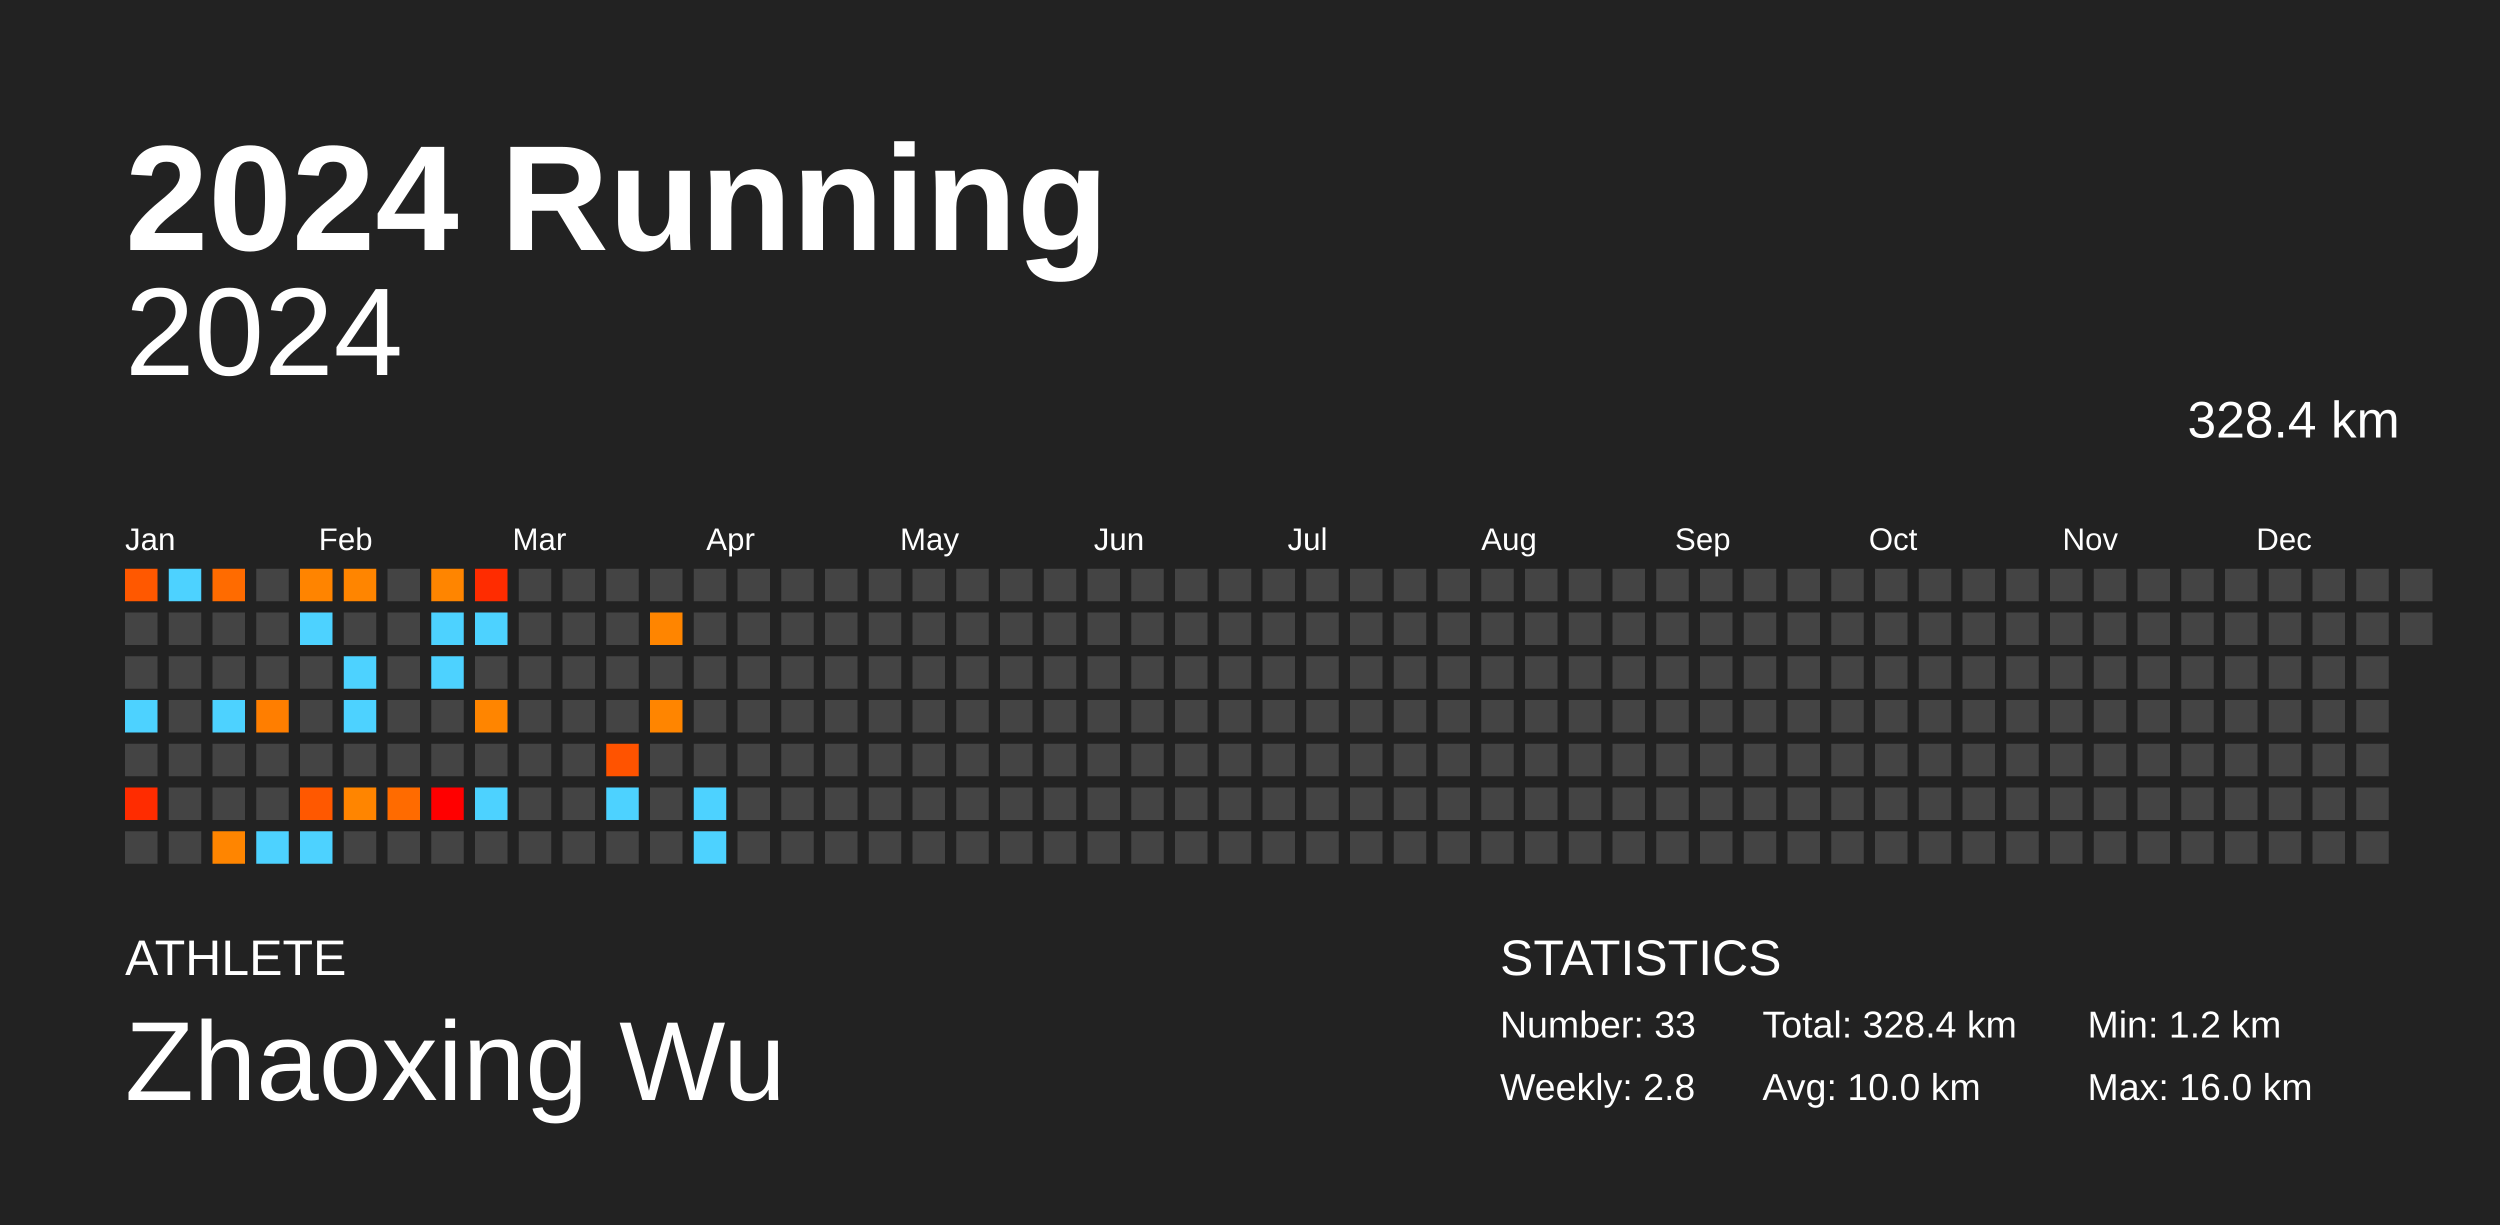
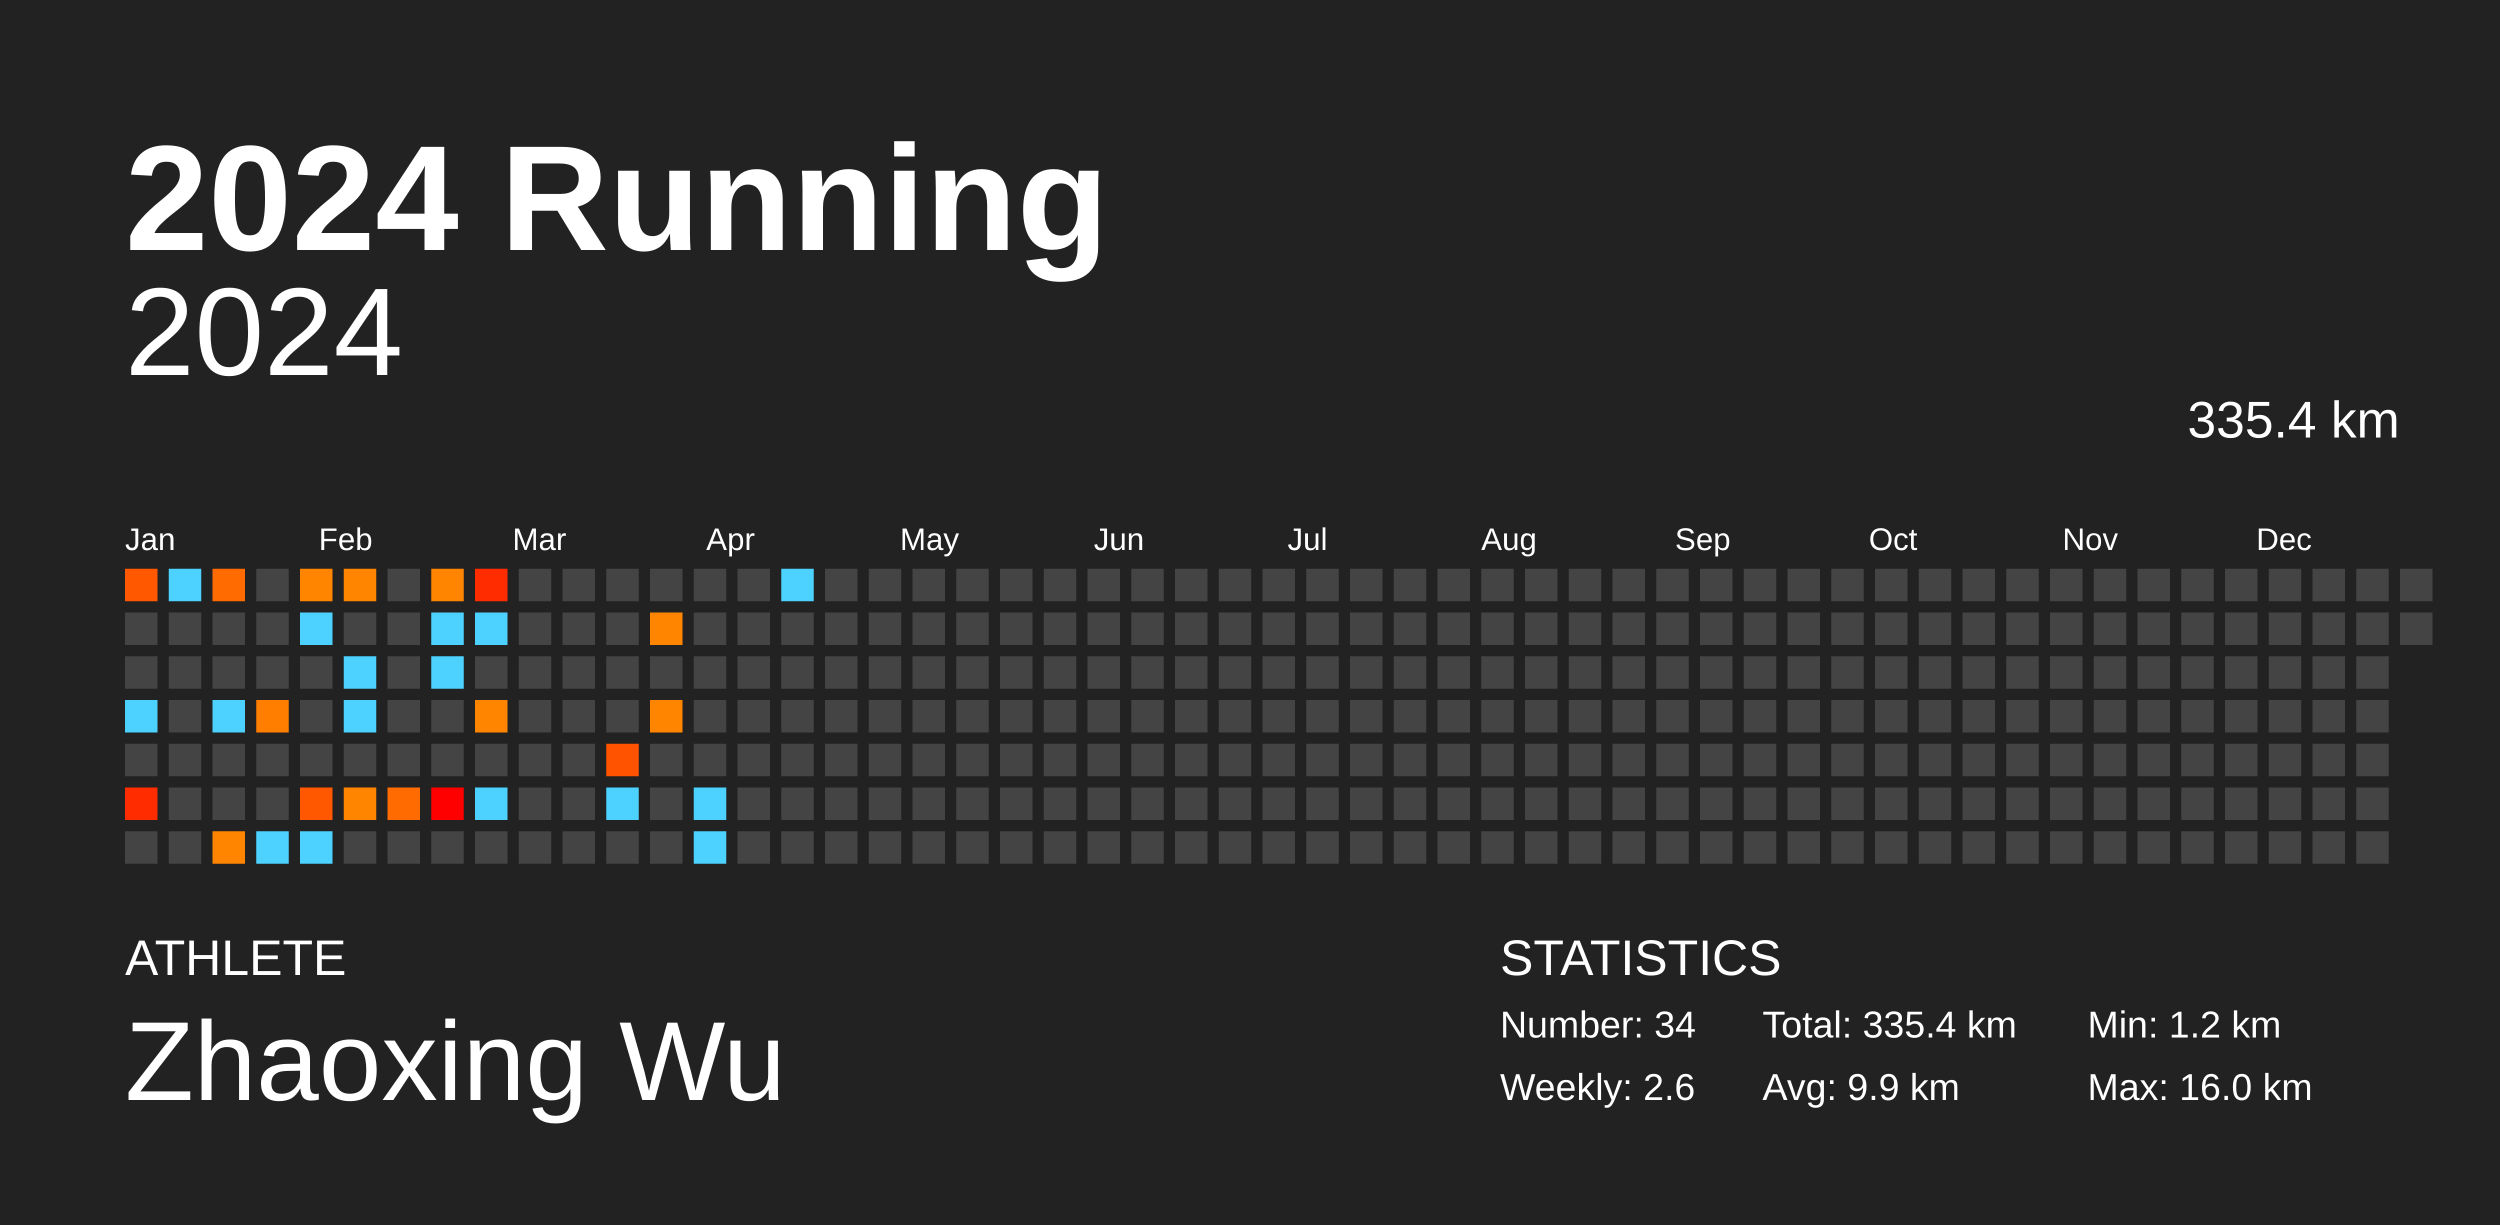
<svg xmlns="http://www.w3.org/2000/svg" baseProfile="full" height="98mm" version="1.1" viewBox="0,0,200,98" width="200mm">
  <defs />
  <rect fill="#222222" height="98" width="200" x="0" y="0" />
  <text fill="#FFFFFF" style="font-size:12px; font-family:Arial; font-weight:bold;" x="10" y="20">2024 Running</text>
  <text fill="#FFFFFF" style="font-size:4px; font-family:Arial" x="10" y="78">ATHLETE</text>
  <text fill="#FFFFFF" style="font-size:9px; font-family:Arial" x="10" y="88">Zhaoxing Wu</text>
  <text fill="#FFFFFF" style="font-size:4px; font-family:Arial" x="120" y="78">STATISTICS</text>
-   <text fill="#FFFFFF" style="font-size:3px; font-family:Arial" x="120" y="83">Number: 33</text>
-   <text fill="#FFFFFF" style="font-size:3px; font-family:Arial" x="120" y="88">Weekly: 2.8</text>
-   <text fill="#FFFFFF" style="font-size:3px; font-family:Arial" x="141" y="83">Total: 328.4 km</text>
-   <text fill="#FFFFFF" style="font-size:3px; font-family:Arial" x="141" y="88">Avg: 10.0 km</text>
+   <text fill="#FFFFFF" style="font-size:3px; font-family:Arial" x="120" y="83">Number: 34</text>
+   <text fill="#FFFFFF" style="font-size:3px; font-family:Arial" x="120" y="88">Weekly: 2.6</text>
+   <text fill="#FFFFFF" style="font-size:3px; font-family:Arial" x="141" y="83">Total: 335.4 km</text>
+   <text fill="#FFFFFF" style="font-size:3px; font-family:Arial" x="141" y="88">Avg: 9.9 km</text>
  <text fill="#FFFFFF" style="font-size:3px; font-family:Arial" x="167" y="83">Min: 1.2 km</text>
  <text fill="#FFFFFF" style="font-size:3px; font-family:Arial" x="167" y="88">Max: 16.0 km</text>
  <text alignment-baseline="hanging" fill="#FFFFFF" style="font-size:10.0px; font-family:Arial;" x="10" y="30">2024</text>
-   <text alignment-baseline="hanging" fill="#FFFFFF" style="font-size:4.125px; font-family:Arial;" x="175" y="35">328.4 km</text>
+   <text alignment-baseline="hanging" fill="#FFFFFF" style="font-size:4.125px; font-family:Arial;" x="175" y="35">335.4 km</text>
  <text fill="#FFFFFF" style="font-size:2.5px; font-family:Arial" x="10.0" y="44">Jan</text>
  <text fill="#FFFFFF" style="font-size:2.5px; font-family:Arial" x="25.5" y="44">Feb</text>
  <text fill="#FFFFFF" style="font-size:2.5px; font-family:Arial" x="41.0" y="44">Mar</text>
  <text fill="#FFFFFF" style="font-size:2.5px; font-family:Arial" x="56.5" y="44">Apr</text>
  <text fill="#FFFFFF" style="font-size:2.5px; font-family:Arial" x="72.0" y="44">May</text>
  <text fill="#FFFFFF" style="font-size:2.5px; font-family:Arial" x="87.5" y="44">Jun</text>
  <text fill="#FFFFFF" style="font-size:2.5px; font-family:Arial" x="103.0" y="44">Jul</text>
  <text fill="#FFFFFF" style="font-size:2.5px; font-family:Arial" x="118.5" y="44">Aug</text>
  <text fill="#FFFFFF" style="font-size:2.5px; font-family:Arial" x="134.0" y="44">Sep</text>
  <text fill="#FFFFFF" style="font-size:2.5px; font-family:Arial" x="149.5" y="44">Oct</text>
  <text fill="#FFFFFF" style="font-size:2.5px; font-family:Arial" x="165.0" y="44">Nov</text>
  <text fill="#FFFFFF" style="font-size:2.5px; font-family:Arial" x="180.5" y="44">Dec</text>
  <rect fill="#ff5800" height="2.6" width="2.6" x="10.0" y="45.5" />
  <rect fill="#444444" height="2.6" width="2.6" x="10.0" y="49.0" />
  <rect fill="#444444" height="2.6" width="2.6" x="10.0" y="52.5" />
  <rect fill="#4dd2ff" height="2.6" width="2.6" x="10.0" y="56.0" />
  <rect fill="#444444" height="2.6" width="2.6" x="10.0" y="59.5" />
  <rect fill="#ff2c00" height="2.6" width="2.6" x="10.0" y="63.0" />
  <rect fill="#444444" height="2.6" width="2.6" x="10.0" y="66.5" />
  <rect fill="#4dd2ff" height="2.6" width="2.6" x="13.5" y="45.5" />
  <rect fill="#444444" height="2.6" width="2.6" x="13.5" y="49.0" />
  <rect fill="#444444" height="2.6" width="2.6" x="13.5" y="52.5" />
  <rect fill="#444444" height="2.6" width="2.6" x="13.5" y="56.0" />
  <rect fill="#444444" height="2.6" width="2.6" x="13.5" y="59.5" />
  <rect fill="#444444" height="2.6" width="2.6" x="13.5" y="63.0" />
  <rect fill="#444444" height="2.6" width="2.6" x="13.5" y="66.5" />
  <rect fill="#ff6b00" height="2.6" width="2.6" x="17.0" y="45.5" />
  <rect fill="#444444" height="2.6" width="2.6" x="17.0" y="49.0" />
  <rect fill="#444444" height="2.6" width="2.6" x="17.0" y="52.5" />
  <rect fill="#4dd2ff" height="2.6" width="2.6" x="17.0" y="56.0" />
  <rect fill="#444444" height="2.6" width="2.6" x="17.0" y="59.5" />
  <rect fill="#444444" height="2.6" width="2.6" x="17.0" y="63.0" />
  <rect fill="#ff8500" height="2.6" width="2.6" x="17.0" y="66.5" />
  <rect fill="#444444" height="2.6" width="2.6" x="20.5" y="45.5" />
  <rect fill="#444444" height="2.6" width="2.6" x="20.5" y="49.0" />
  <rect fill="#444444" height="2.6" width="2.6" x="20.5" y="52.5" />
  <rect fill="#ff7e00" height="2.6" width="2.6" x="20.5" y="56.0" />
  <rect fill="#444444" height="2.6" width="2.6" x="20.5" y="59.5" />
  <rect fill="#444444" height="2.6" width="2.6" x="20.5" y="63.0" />
  <rect fill="#4dd2ff" height="2.6" width="2.6" x="20.5" y="66.5" />
  <rect fill="#ff8400" height="2.6" width="2.6" x="24.0" y="45.5" />
  <rect fill="#4dd2ff" height="2.6" width="2.6" x="24.0" y="49.0" />
  <rect fill="#444444" height="2.6" width="2.6" x="24.0" y="52.5" />
  <rect fill="#444444" height="2.6" width="2.6" x="24.0" y="56.0" />
  <rect fill="#444444" height="2.6" width="2.6" x="24.0" y="59.5" />
  <rect fill="#ff5800" height="2.6" width="2.6" x="24.0" y="63.0" />
  <rect fill="#4dd2ff" height="2.6" width="2.6" x="24.0" y="66.5" />
  <rect fill="#ff8500" height="2.6" width="2.6" x="27.5" y="45.5" />
  <rect fill="#444444" height="2.6" width="2.6" x="27.5" y="49.0" />
  <rect fill="#4dd2ff" height="2.6" width="2.6" x="27.5" y="52.5" />
  <rect fill="#4dd2ff" height="2.6" width="2.6" x="27.5" y="56.0" />
  <rect fill="#444444" height="2.6" width="2.6" x="27.5" y="59.5" />
  <rect fill="#ff8500" height="2.6" width="2.6" x="27.5" y="63.0" />
  <rect fill="#444444" height="2.6" width="2.6" x="27.5" y="66.5" />
  <rect fill="#444444" height="2.6" width="2.6" x="31.0" y="45.5" />
  <rect fill="#444444" height="2.6" width="2.6" x="31.0" y="49.0" />
  <rect fill="#444444" height="2.6" width="2.6" x="31.0" y="52.5" />
  <rect fill="#444444" height="2.6" width="2.6" x="31.0" y="56.0" />
  <rect fill="#444444" height="2.6" width="2.6" x="31.0" y="59.5" />
  <rect fill="#ff6b00" height="2.6" width="2.6" x="31.0" y="63.0" />
  <rect fill="#444444" height="2.6" width="2.6" x="31.0" y="66.5" />
  <rect fill="#ff8500" height="2.6" width="2.6" x="34.5" y="45.5" />
  <rect fill="#4dd2ff" height="2.6" width="2.6" x="34.5" y="49.0" />
  <rect fill="#4dd2ff" height="2.6" width="2.6" x="34.5" y="52.5" />
  <rect fill="#444444" height="2.6" width="2.6" x="34.5" y="56.0" />
  <rect fill="#444444" height="2.6" width="2.6" x="34.5" y="59.5" />
  <rect fill="#ff0000" height="2.6" width="2.6" x="34.5" y="63.0" />
  <rect fill="#444444" height="2.6" width="2.6" x="34.5" y="66.5" />
  <rect fill="#ff2c00" height="2.6" width="2.6" x="38.0" y="45.5" />
  <rect fill="#4dd2ff" height="2.6" width="2.6" x="38.0" y="49.0" />
  <rect fill="#444444" height="2.6" width="2.6" x="38.0" y="52.5" />
  <rect fill="#ff8500" height="2.6" width="2.6" x="38.0" y="56.0" />
  <rect fill="#444444" height="2.6" width="2.6" x="38.0" y="59.5" />
  <rect fill="#4dd2ff" height="2.6" width="2.6" x="38.0" y="63.0" />
  <rect fill="#444444" height="2.6" width="2.6" x="38.0" y="66.5" />
  <rect fill="#444444" height="2.6" width="2.6" x="41.5" y="45.5" />
  <rect fill="#444444" height="2.6" width="2.6" x="41.5" y="49.0" />
  <rect fill="#444444" height="2.6" width="2.6" x="41.5" y="52.5" />
  <rect fill="#444444" height="2.6" width="2.6" x="41.5" y="56.0" />
  <rect fill="#444444" height="2.6" width="2.6" x="41.5" y="59.5" />
  <rect fill="#444444" height="2.6" width="2.6" x="41.5" y="63.0" />
  <rect fill="#444444" height="2.6" width="2.6" x="41.5" y="66.5" />
  <rect fill="#444444" height="2.6" width="2.6" x="45.0" y="45.5" />
  <rect fill="#444444" height="2.6" width="2.6" x="45.0" y="49.0" />
  <rect fill="#444444" height="2.6" width="2.6" x="45.0" y="52.5" />
  <rect fill="#444444" height="2.6" width="2.6" x="45.0" y="56.0" />
  <rect fill="#444444" height="2.6" width="2.6" x="45.0" y="59.5" />
  <rect fill="#444444" height="2.6" width="2.6" x="45.0" y="63.0" />
  <rect fill="#444444" height="2.6" width="2.6" x="45.0" y="66.5" />
  <rect fill="#444444" height="2.6" width="2.6" x="48.5" y="45.5" />
  <rect fill="#444444" height="2.6" width="2.6" x="48.5" y="49.0" />
  <rect fill="#444444" height="2.6" width="2.6" x="48.5" y="52.5" />
  <rect fill="#444444" height="2.6" width="2.6" x="48.5" y="56.0" />
  <rect fill="#ff5300" height="2.6" width="2.6" x="48.5" y="59.5" />
  <rect fill="#4dd2ff" height="2.6" width="2.6" x="48.5" y="63.0" />
  <rect fill="#444444" height="2.6" width="2.6" x="48.5" y="66.5" />
  <rect fill="#444444" height="2.6" width="2.6" x="52.0" y="45.5" />
  <rect fill="#ff8500" height="2.6" width="2.6" x="52.0" y="49.0" />
  <rect fill="#444444" height="2.6" width="2.6" x="52.0" y="52.5" />
  <rect fill="#ff8500" height="2.6" width="2.6" x="52.0" y="56.0" />
  <rect fill="#444444" height="2.6" width="2.6" x="52.0" y="59.5" />
  <rect fill="#444444" height="2.6" width="2.6" x="52.0" y="63.0" />
  <rect fill="#444444" height="2.6" width="2.6" x="52.0" y="66.5" />
  <rect fill="#444444" height="2.6" width="2.6" x="55.5" y="45.5" />
  <rect fill="#444444" height="2.6" width="2.6" x="55.5" y="49.0" />
  <rect fill="#444444" height="2.6" width="2.6" x="55.5" y="52.5" />
  <rect fill="#444444" height="2.6" width="2.6" x="55.5" y="56.0" />
  <rect fill="#444444" height="2.6" width="2.6" x="55.5" y="59.5" />
  <rect fill="#4dd2ff" height="2.6" width="2.6" x="55.5" y="63.0" />
  <rect fill="#4dd2ff" height="2.6" width="2.6" x="55.5" y="66.5" />
  <rect fill="#444444" height="2.6" width="2.6" x="59.0" y="45.5" />
  <rect fill="#444444" height="2.6" width="2.6" x="59.0" y="49.0" />
  <rect fill="#444444" height="2.6" width="2.6" x="59.0" y="52.5" />
  <rect fill="#444444" height="2.6" width="2.6" x="59.0" y="56.0" />
  <rect fill="#444444" height="2.6" width="2.6" x="59.0" y="59.5" />
  <rect fill="#444444" height="2.6" width="2.6" x="59.0" y="63.0" />
  <rect fill="#444444" height="2.6" width="2.6" x="59.0" y="66.5" />
-   <rect fill="#444444" height="2.6" width="2.6" x="62.5" y="45.5" />
+   <rect fill="#4dd2ff" height="2.6" width="2.6" x="62.5" y="45.5" />
  <rect fill="#444444" height="2.6" width="2.6" x="62.5" y="49.0" />
  <rect fill="#444444" height="2.6" width="2.6" x="62.5" y="52.5" />
  <rect fill="#444444" height="2.6" width="2.6" x="62.5" y="56.0" />
  <rect fill="#444444" height="2.6" width="2.6" x="62.5" y="59.5" />
  <rect fill="#444444" height="2.6" width="2.6" x="62.5" y="63.0" />
  <rect fill="#444444" height="2.6" width="2.6" x="62.5" y="66.5" />
  <rect fill="#444444" height="2.6" width="2.6" x="66.0" y="45.5" />
  <rect fill="#444444" height="2.6" width="2.6" x="66.0" y="49.0" />
  <rect fill="#444444" height="2.6" width="2.6" x="66.0" y="52.5" />
  <rect fill="#444444" height="2.6" width="2.6" x="66.0" y="56.0" />
  <rect fill="#444444" height="2.6" width="2.6" x="66.0" y="59.5" />
  <rect fill="#444444" height="2.6" width="2.6" x="66.0" y="63.0" />
  <rect fill="#444444" height="2.6" width="2.6" x="66.0" y="66.5" />
  <rect fill="#444444" height="2.6" width="2.6" x="69.5" y="45.5" />
  <rect fill="#444444" height="2.6" width="2.6" x="69.5" y="49.0" />
  <rect fill="#444444" height="2.6" width="2.6" x="69.5" y="52.5" />
  <rect fill="#444444" height="2.6" width="2.6" x="69.5" y="56.0" />
  <rect fill="#444444" height="2.6" width="2.6" x="69.5" y="59.5" />
  <rect fill="#444444" height="2.6" width="2.6" x="69.5" y="63.0" />
  <rect fill="#444444" height="2.6" width="2.6" x="69.5" y="66.5" />
  <rect fill="#444444" height="2.6" width="2.6" x="73.0" y="45.5" />
  <rect fill="#444444" height="2.6" width="2.6" x="73.0" y="49.0" />
  <rect fill="#444444" height="2.6" width="2.6" x="73.0" y="52.5" />
  <rect fill="#444444" height="2.6" width="2.6" x="73.0" y="56.0" />
  <rect fill="#444444" height="2.6" width="2.6" x="73.0" y="59.5" />
  <rect fill="#444444" height="2.6" width="2.6" x="73.0" y="63.0" />
  <rect fill="#444444" height="2.6" width="2.6" x="73.0" y="66.5" />
  <rect fill="#444444" height="2.6" width="2.6" x="76.5" y="45.5" />
  <rect fill="#444444" height="2.6" width="2.6" x="76.5" y="49.0" />
  <rect fill="#444444" height="2.6" width="2.6" x="76.5" y="52.5" />
  <rect fill="#444444" height="2.6" width="2.6" x="76.5" y="56.0" />
  <rect fill="#444444" height="2.6" width="2.6" x="76.5" y="59.5" />
  <rect fill="#444444" height="2.6" width="2.6" x="76.5" y="63.0" />
  <rect fill="#444444" height="2.6" width="2.6" x="76.5" y="66.5" />
  <rect fill="#444444" height="2.6" width="2.6" x="80.0" y="45.5" />
  <rect fill="#444444" height="2.6" width="2.6" x="80.0" y="49.0" />
  <rect fill="#444444" height="2.6" width="2.6" x="80.0" y="52.5" />
  <rect fill="#444444" height="2.6" width="2.6" x="80.0" y="56.0" />
  <rect fill="#444444" height="2.6" width="2.6" x="80.0" y="59.5" />
  <rect fill="#444444" height="2.6" width="2.6" x="80.0" y="63.0" />
  <rect fill="#444444" height="2.6" width="2.6" x="80.0" y="66.5" />
  <rect fill="#444444" height="2.6" width="2.6" x="83.5" y="45.5" />
  <rect fill="#444444" height="2.6" width="2.6" x="83.5" y="49.0" />
  <rect fill="#444444" height="2.6" width="2.6" x="83.5" y="52.5" />
  <rect fill="#444444" height="2.6" width="2.6" x="83.5" y="56.0" />
  <rect fill="#444444" height="2.6" width="2.6" x="83.5" y="59.5" />
  <rect fill="#444444" height="2.6" width="2.6" x="83.5" y="63.0" />
  <rect fill="#444444" height="2.6" width="2.6" x="83.5" y="66.5" />
  <rect fill="#444444" height="2.6" width="2.6" x="87.0" y="45.5" />
  <rect fill="#444444" height="2.6" width="2.6" x="87.0" y="49.0" />
  <rect fill="#444444" height="2.6" width="2.6" x="87.0" y="52.5" />
  <rect fill="#444444" height="2.6" width="2.6" x="87.0" y="56.0" />
  <rect fill="#444444" height="2.6" width="2.6" x="87.0" y="59.5" />
  <rect fill="#444444" height="2.6" width="2.6" x="87.0" y="63.0" />
  <rect fill="#444444" height="2.6" width="2.6" x="87.0" y="66.5" />
  <rect fill="#444444" height="2.6" width="2.6" x="90.5" y="45.5" />
  <rect fill="#444444" height="2.6" width="2.6" x="90.5" y="49.0" />
  <rect fill="#444444" height="2.6" width="2.6" x="90.5" y="52.5" />
  <rect fill="#444444" height="2.6" width="2.6" x="90.5" y="56.0" />
  <rect fill="#444444" height="2.6" width="2.6" x="90.5" y="59.5" />
  <rect fill="#444444" height="2.6" width="2.6" x="90.5" y="63.0" />
  <rect fill="#444444" height="2.6" width="2.6" x="90.5" y="66.5" />
  <rect fill="#444444" height="2.6" width="2.6" x="94.0" y="45.5" />
  <rect fill="#444444" height="2.6" width="2.6" x="94.0" y="49.0" />
  <rect fill="#444444" height="2.6" width="2.6" x="94.0" y="52.5" />
  <rect fill="#444444" height="2.6" width="2.6" x="94.0" y="56.0" />
  <rect fill="#444444" height="2.6" width="2.6" x="94.0" y="59.5" />
  <rect fill="#444444" height="2.6" width="2.6" x="94.0" y="63.0" />
  <rect fill="#444444" height="2.6" width="2.6" x="94.0" y="66.5" />
  <rect fill="#444444" height="2.6" width="2.6" x="97.5" y="45.5" />
  <rect fill="#444444" height="2.6" width="2.6" x="97.5" y="49.0" />
  <rect fill="#444444" height="2.6" width="2.6" x="97.5" y="52.5" />
  <rect fill="#444444" height="2.6" width="2.6" x="97.5" y="56.0" />
  <rect fill="#444444" height="2.6" width="2.6" x="97.5" y="59.5" />
  <rect fill="#444444" height="2.6" width="2.6" x="97.5" y="63.0" />
  <rect fill="#444444" height="2.6" width="2.6" x="97.5" y="66.5" />
  <rect fill="#444444" height="2.6" width="2.6" x="101.0" y="45.5" />
  <rect fill="#444444" height="2.6" width="2.6" x="101.0" y="49.0" />
  <rect fill="#444444" height="2.6" width="2.6" x="101.0" y="52.5" />
  <rect fill="#444444" height="2.6" width="2.6" x="101.0" y="56.0" />
  <rect fill="#444444" height="2.6" width="2.6" x="101.0" y="59.5" />
  <rect fill="#444444" height="2.6" width="2.6" x="101.0" y="63.0" />
  <rect fill="#444444" height="2.6" width="2.6" x="101.0" y="66.5" />
  <rect fill="#444444" height="2.6" width="2.6" x="104.5" y="45.5" />
  <rect fill="#444444" height="2.6" width="2.6" x="104.5" y="49.0" />
  <rect fill="#444444" height="2.6" width="2.6" x="104.5" y="52.5" />
  <rect fill="#444444" height="2.6" width="2.6" x="104.5" y="56.0" />
  <rect fill="#444444" height="2.6" width="2.6" x="104.5" y="59.5" />
  <rect fill="#444444" height="2.6" width="2.6" x="104.5" y="63.0" />
  <rect fill="#444444" height="2.6" width="2.6" x="104.5" y="66.5" />
  <rect fill="#444444" height="2.6" width="2.6" x="108.0" y="45.5" />
  <rect fill="#444444" height="2.6" width="2.6" x="108.0" y="49.0" />
  <rect fill="#444444" height="2.6" width="2.6" x="108.0" y="52.5" />
  <rect fill="#444444" height="2.6" width="2.6" x="108.0" y="56.0" />
  <rect fill="#444444" height="2.6" width="2.6" x="108.0" y="59.5" />
  <rect fill="#444444" height="2.6" width="2.6" x="108.0" y="63.0" />
  <rect fill="#444444" height="2.6" width="2.6" x="108.0" y="66.5" />
  <rect fill="#444444" height="2.6" width="2.6" x="111.5" y="45.5" />
  <rect fill="#444444" height="2.6" width="2.6" x="111.5" y="49.0" />
  <rect fill="#444444" height="2.6" width="2.6" x="111.5" y="52.5" />
  <rect fill="#444444" height="2.6" width="2.6" x="111.5" y="56.0" />
  <rect fill="#444444" height="2.6" width="2.6" x="111.5" y="59.5" />
  <rect fill="#444444" height="2.6" width="2.6" x="111.5" y="63.0" />
  <rect fill="#444444" height="2.6" width="2.6" x="111.5" y="66.5" />
  <rect fill="#444444" height="2.6" width="2.6" x="115.0" y="45.5" />
  <rect fill="#444444" height="2.6" width="2.6" x="115.0" y="49.0" />
  <rect fill="#444444" height="2.6" width="2.6" x="115.0" y="52.5" />
  <rect fill="#444444" height="2.6" width="2.6" x="115.0" y="56.0" />
  <rect fill="#444444" height="2.6" width="2.6" x="115.0" y="59.5" />
  <rect fill="#444444" height="2.6" width="2.6" x="115.0" y="63.0" />
  <rect fill="#444444" height="2.6" width="2.6" x="115.0" y="66.5" />
  <rect fill="#444444" height="2.6" width="2.6" x="118.5" y="45.5" />
  <rect fill="#444444" height="2.6" width="2.6" x="118.5" y="49.0" />
  <rect fill="#444444" height="2.6" width="2.6" x="118.5" y="52.5" />
  <rect fill="#444444" height="2.6" width="2.6" x="118.5" y="56.0" />
  <rect fill="#444444" height="2.6" width="2.6" x="118.5" y="59.5" />
  <rect fill="#444444" height="2.6" width="2.6" x="118.5" y="63.0" />
  <rect fill="#444444" height="2.6" width="2.6" x="118.5" y="66.5" />
  <rect fill="#444444" height="2.6" width="2.6" x="122.0" y="45.5" />
  <rect fill="#444444" height="2.6" width="2.6" x="122.0" y="49.0" />
  <rect fill="#444444" height="2.6" width="2.6" x="122.0" y="52.5" />
  <rect fill="#444444" height="2.6" width="2.6" x="122.0" y="56.0" />
  <rect fill="#444444" height="2.6" width="2.6" x="122.0" y="59.5" />
  <rect fill="#444444" height="2.6" width="2.6" x="122.0" y="63.0" />
  <rect fill="#444444" height="2.6" width="2.6" x="122.0" y="66.5" />
  <rect fill="#444444" height="2.6" width="2.6" x="125.5" y="45.5" />
  <rect fill="#444444" height="2.6" width="2.6" x="125.5" y="49.0" />
  <rect fill="#444444" height="2.6" width="2.6" x="125.5" y="52.5" />
  <rect fill="#444444" height="2.6" width="2.6" x="125.5" y="56.0" />
  <rect fill="#444444" height="2.6" width="2.6" x="125.5" y="59.5" />
  <rect fill="#444444" height="2.6" width="2.6" x="125.5" y="63.0" />
  <rect fill="#444444" height="2.6" width="2.6" x="125.5" y="66.5" />
  <rect fill="#444444" height="2.6" width="2.6" x="129.0" y="45.5" />
  <rect fill="#444444" height="2.6" width="2.6" x="129.0" y="49.0" />
  <rect fill="#444444" height="2.6" width="2.6" x="129.0" y="52.5" />
  <rect fill="#444444" height="2.6" width="2.6" x="129.0" y="56.0" />
  <rect fill="#444444" height="2.6" width="2.6" x="129.0" y="59.5" />
  <rect fill="#444444" height="2.6" width="2.6" x="129.0" y="63.0" />
  <rect fill="#444444" height="2.6" width="2.6" x="129.0" y="66.5" />
  <rect fill="#444444" height="2.6" width="2.6" x="132.5" y="45.5" />
  <rect fill="#444444" height="2.6" width="2.6" x="132.5" y="49.0" />
  <rect fill="#444444" height="2.6" width="2.6" x="132.5" y="52.5" />
  <rect fill="#444444" height="2.6" width="2.6" x="132.5" y="56.0" />
  <rect fill="#444444" height="2.6" width="2.6" x="132.5" y="59.5" />
  <rect fill="#444444" height="2.6" width="2.6" x="132.5" y="63.0" />
  <rect fill="#444444" height="2.6" width="2.6" x="132.5" y="66.5" />
  <rect fill="#444444" height="2.6" width="2.6" x="136.0" y="45.5" />
  <rect fill="#444444" height="2.6" width="2.6" x="136.0" y="49.0" />
  <rect fill="#444444" height="2.6" width="2.6" x="136.0" y="52.5" />
  <rect fill="#444444" height="2.6" width="2.6" x="136.0" y="56.0" />
  <rect fill="#444444" height="2.6" width="2.6" x="136.0" y="59.5" />
  <rect fill="#444444" height="2.6" width="2.6" x="136.0" y="63.0" />
  <rect fill="#444444" height="2.6" width="2.6" x="136.0" y="66.5" />
  <rect fill="#444444" height="2.6" width="2.6" x="139.5" y="45.5" />
  <rect fill="#444444" height="2.6" width="2.6" x="139.5" y="49.0" />
  <rect fill="#444444" height="2.6" width="2.6" x="139.5" y="52.5" />
  <rect fill="#444444" height="2.6" width="2.6" x="139.5" y="56.0" />
  <rect fill="#444444" height="2.6" width="2.6" x="139.5" y="59.5" />
  <rect fill="#444444" height="2.6" width="2.6" x="139.5" y="63.0" />
  <rect fill="#444444" height="2.6" width="2.6" x="139.5" y="66.5" />
  <rect fill="#444444" height="2.6" width="2.6" x="143.0" y="45.5" />
  <rect fill="#444444" height="2.6" width="2.6" x="143.0" y="49.0" />
  <rect fill="#444444" height="2.6" width="2.6" x="143.0" y="52.5" />
  <rect fill="#444444" height="2.6" width="2.6" x="143.0" y="56.0" />
  <rect fill="#444444" height="2.6" width="2.6" x="143.0" y="59.5" />
  <rect fill="#444444" height="2.6" width="2.6" x="143.0" y="63.0" />
  <rect fill="#444444" height="2.6" width="2.6" x="143.0" y="66.5" />
  <rect fill="#444444" height="2.6" width="2.6" x="146.5" y="45.5" />
  <rect fill="#444444" height="2.6" width="2.6" x="146.5" y="49.0" />
  <rect fill="#444444" height="2.6" width="2.6" x="146.5" y="52.5" />
  <rect fill="#444444" height="2.6" width="2.6" x="146.5" y="56.0" />
  <rect fill="#444444" height="2.6" width="2.6" x="146.5" y="59.5" />
  <rect fill="#444444" height="2.6" width="2.6" x="146.5" y="63.0" />
  <rect fill="#444444" height="2.6" width="2.6" x="146.5" y="66.5" />
  <rect fill="#444444" height="2.6" width="2.6" x="150.0" y="45.5" />
  <rect fill="#444444" height="2.6" width="2.6" x="150.0" y="49.0" />
  <rect fill="#444444" height="2.6" width="2.6" x="150.0" y="52.5" />
  <rect fill="#444444" height="2.6" width="2.6" x="150.0" y="56.0" />
  <rect fill="#444444" height="2.6" width="2.6" x="150.0" y="59.5" />
  <rect fill="#444444" height="2.6" width="2.6" x="150.0" y="63.0" />
  <rect fill="#444444" height="2.6" width="2.6" x="150.0" y="66.5" />
  <rect fill="#444444" height="2.6" width="2.6" x="153.5" y="45.5" />
  <rect fill="#444444" height="2.6" width="2.6" x="153.5" y="49.0" />
  <rect fill="#444444" height="2.6" width="2.6" x="153.5" y="52.5" />
  <rect fill="#444444" height="2.6" width="2.6" x="153.5" y="56.0" />
  <rect fill="#444444" height="2.6" width="2.6" x="153.5" y="59.5" />
  <rect fill="#444444" height="2.6" width="2.6" x="153.5" y="63.0" />
  <rect fill="#444444" height="2.6" width="2.6" x="153.5" y="66.5" />
  <rect fill="#444444" height="2.6" width="2.6" x="157.0" y="45.5" />
  <rect fill="#444444" height="2.6" width="2.6" x="157.0" y="49.0" />
  <rect fill="#444444" height="2.6" width="2.6" x="157.0" y="52.5" />
  <rect fill="#444444" height="2.6" width="2.6" x="157.0" y="56.0" />
  <rect fill="#444444" height="2.6" width="2.6" x="157.0" y="59.5" />
  <rect fill="#444444" height="2.6" width="2.6" x="157.0" y="63.0" />
  <rect fill="#444444" height="2.6" width="2.6" x="157.0" y="66.5" />
  <rect fill="#444444" height="2.6" width="2.6" x="160.5" y="45.5" />
  <rect fill="#444444" height="2.6" width="2.6" x="160.5" y="49.0" />
  <rect fill="#444444" height="2.6" width="2.6" x="160.5" y="52.5" />
  <rect fill="#444444" height="2.6" width="2.6" x="160.5" y="56.0" />
  <rect fill="#444444" height="2.6" width="2.6" x="160.5" y="59.5" />
  <rect fill="#444444" height="2.6" width="2.6" x="160.5" y="63.0" />
  <rect fill="#444444" height="2.6" width="2.6" x="160.5" y="66.5" />
  <rect fill="#444444" height="2.6" width="2.6" x="164.0" y="45.5" />
  <rect fill="#444444" height="2.6" width="2.6" x="164.0" y="49.0" />
  <rect fill="#444444" height="2.6" width="2.6" x="164.0" y="52.5" />
  <rect fill="#444444" height="2.6" width="2.6" x="164.0" y="56.0" />
  <rect fill="#444444" height="2.6" width="2.6" x="164.0" y="59.5" />
  <rect fill="#444444" height="2.6" width="2.6" x="164.0" y="63.0" />
  <rect fill="#444444" height="2.6" width="2.6" x="164.0" y="66.5" />
  <rect fill="#444444" height="2.6" width="2.6" x="167.5" y="45.5" />
  <rect fill="#444444" height="2.6" width="2.6" x="167.5" y="49.0" />
  <rect fill="#444444" height="2.6" width="2.6" x="167.5" y="52.5" />
  <rect fill="#444444" height="2.6" width="2.6" x="167.5" y="56.0" />
  <rect fill="#444444" height="2.6" width="2.6" x="167.5" y="59.5" />
  <rect fill="#444444" height="2.6" width="2.6" x="167.5" y="63.0" />
  <rect fill="#444444" height="2.6" width="2.6" x="167.5" y="66.5" />
  <rect fill="#444444" height="2.6" width="2.6" x="171.0" y="45.5" />
  <rect fill="#444444" height="2.6" width="2.6" x="171.0" y="49.0" />
  <rect fill="#444444" height="2.6" width="2.6" x="171.0" y="52.5" />
  <rect fill="#444444" height="2.6" width="2.6" x="171.0" y="56.0" />
  <rect fill="#444444" height="2.6" width="2.6" x="171.0" y="59.5" />
  <rect fill="#444444" height="2.6" width="2.6" x="171.0" y="63.0" />
  <rect fill="#444444" height="2.6" width="2.6" x="171.0" y="66.5" />
  <rect fill="#444444" height="2.6" width="2.6" x="174.5" y="45.5" />
  <rect fill="#444444" height="2.6" width="2.6" x="174.5" y="49.0" />
  <rect fill="#444444" height="2.6" width="2.6" x="174.5" y="52.5" />
  <rect fill="#444444" height="2.6" width="2.6" x="174.5" y="56.0" />
  <rect fill="#444444" height="2.6" width="2.6" x="174.5" y="59.5" />
  <rect fill="#444444" height="2.6" width="2.6" x="174.5" y="63.0" />
  <rect fill="#444444" height="2.6" width="2.6" x="174.5" y="66.5" />
  <rect fill="#444444" height="2.6" width="2.6" x="178.0" y="45.5" />
  <rect fill="#444444" height="2.6" width="2.6" x="178.0" y="49.0" />
  <rect fill="#444444" height="2.6" width="2.6" x="178.0" y="52.5" />
  <rect fill="#444444" height="2.6" width="2.6" x="178.0" y="56.0" />
  <rect fill="#444444" height="2.6" width="2.6" x="178.0" y="59.5" />
  <rect fill="#444444" height="2.6" width="2.6" x="178.0" y="63.0" />
  <rect fill="#444444" height="2.6" width="2.6" x="178.0" y="66.5" />
  <rect fill="#444444" height="2.6" width="2.6" x="181.5" y="45.5" />
  <rect fill="#444444" height="2.6" width="2.6" x="181.5" y="49.0" />
  <rect fill="#444444" height="2.6" width="2.6" x="181.5" y="52.5" />
  <rect fill="#444444" height="2.6" width="2.6" x="181.5" y="56.0" />
  <rect fill="#444444" height="2.6" width="2.6" x="181.5" y="59.5" />
  <rect fill="#444444" height="2.6" width="2.6" x="181.5" y="63.0" />
  <rect fill="#444444" height="2.6" width="2.6" x="181.5" y="66.5" />
  <rect fill="#444444" height="2.6" width="2.6" x="185.0" y="45.5" />
  <rect fill="#444444" height="2.6" width="2.6" x="185.0" y="49.0" />
  <rect fill="#444444" height="2.6" width="2.6" x="185.0" y="52.5" />
  <rect fill="#444444" height="2.6" width="2.6" x="185.0" y="56.0" />
  <rect fill="#444444" height="2.6" width="2.6" x="185.0" y="59.5" />
  <rect fill="#444444" height="2.6" width="2.6" x="185.0" y="63.0" />
  <rect fill="#444444" height="2.6" width="2.6" x="185.0" y="66.5" />
  <rect fill="#444444" height="2.6" width="2.6" x="188.5" y="45.5" />
  <rect fill="#444444" height="2.6" width="2.6" x="188.5" y="49.0" />
  <rect fill="#444444" height="2.6" width="2.6" x="188.5" y="52.5" />
  <rect fill="#444444" height="2.6" width="2.6" x="188.5" y="56.0" />
  <rect fill="#444444" height="2.6" width="2.6" x="188.5" y="59.5" />
  <rect fill="#444444" height="2.6" width="2.6" x="188.5" y="63.0" />
  <rect fill="#444444" height="2.6" width="2.6" x="188.5" y="66.5" />
  <rect fill="#444444" height="2.6" width="2.6" x="192.0" y="45.5" />
  <rect fill="#444444" height="2.6" width="2.6" x="192.0" y="49.0" />
</svg>
